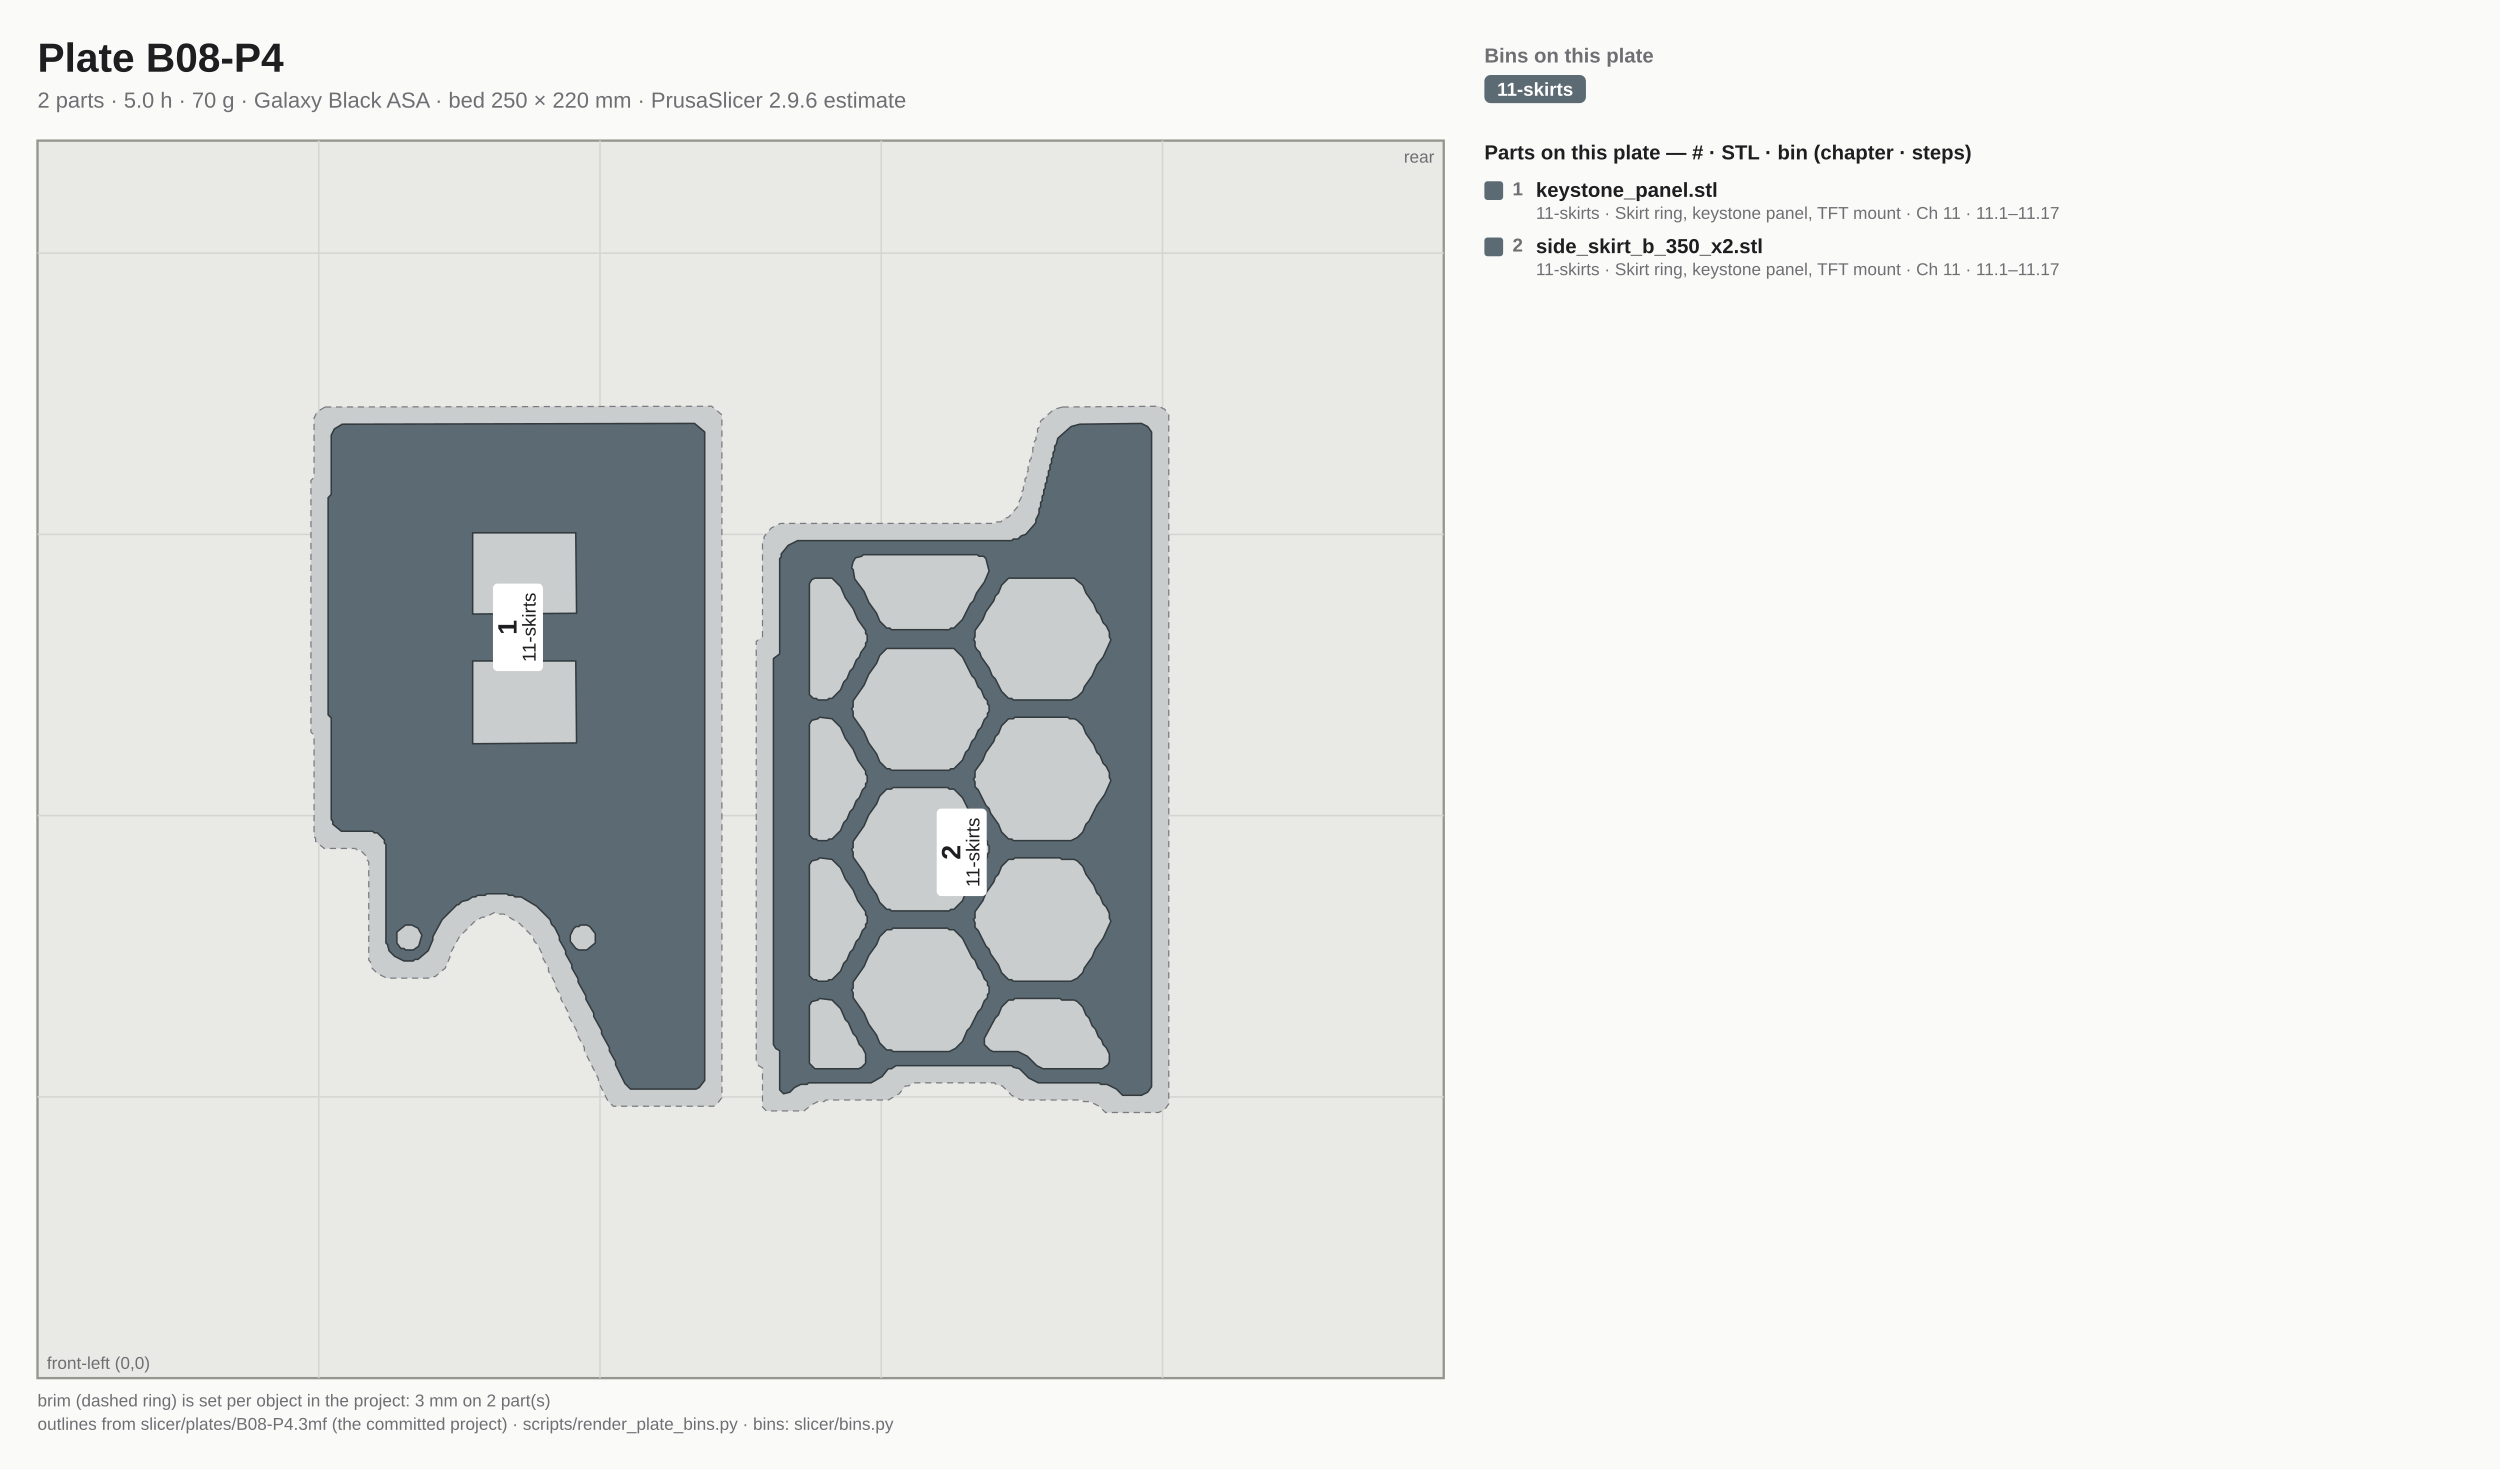
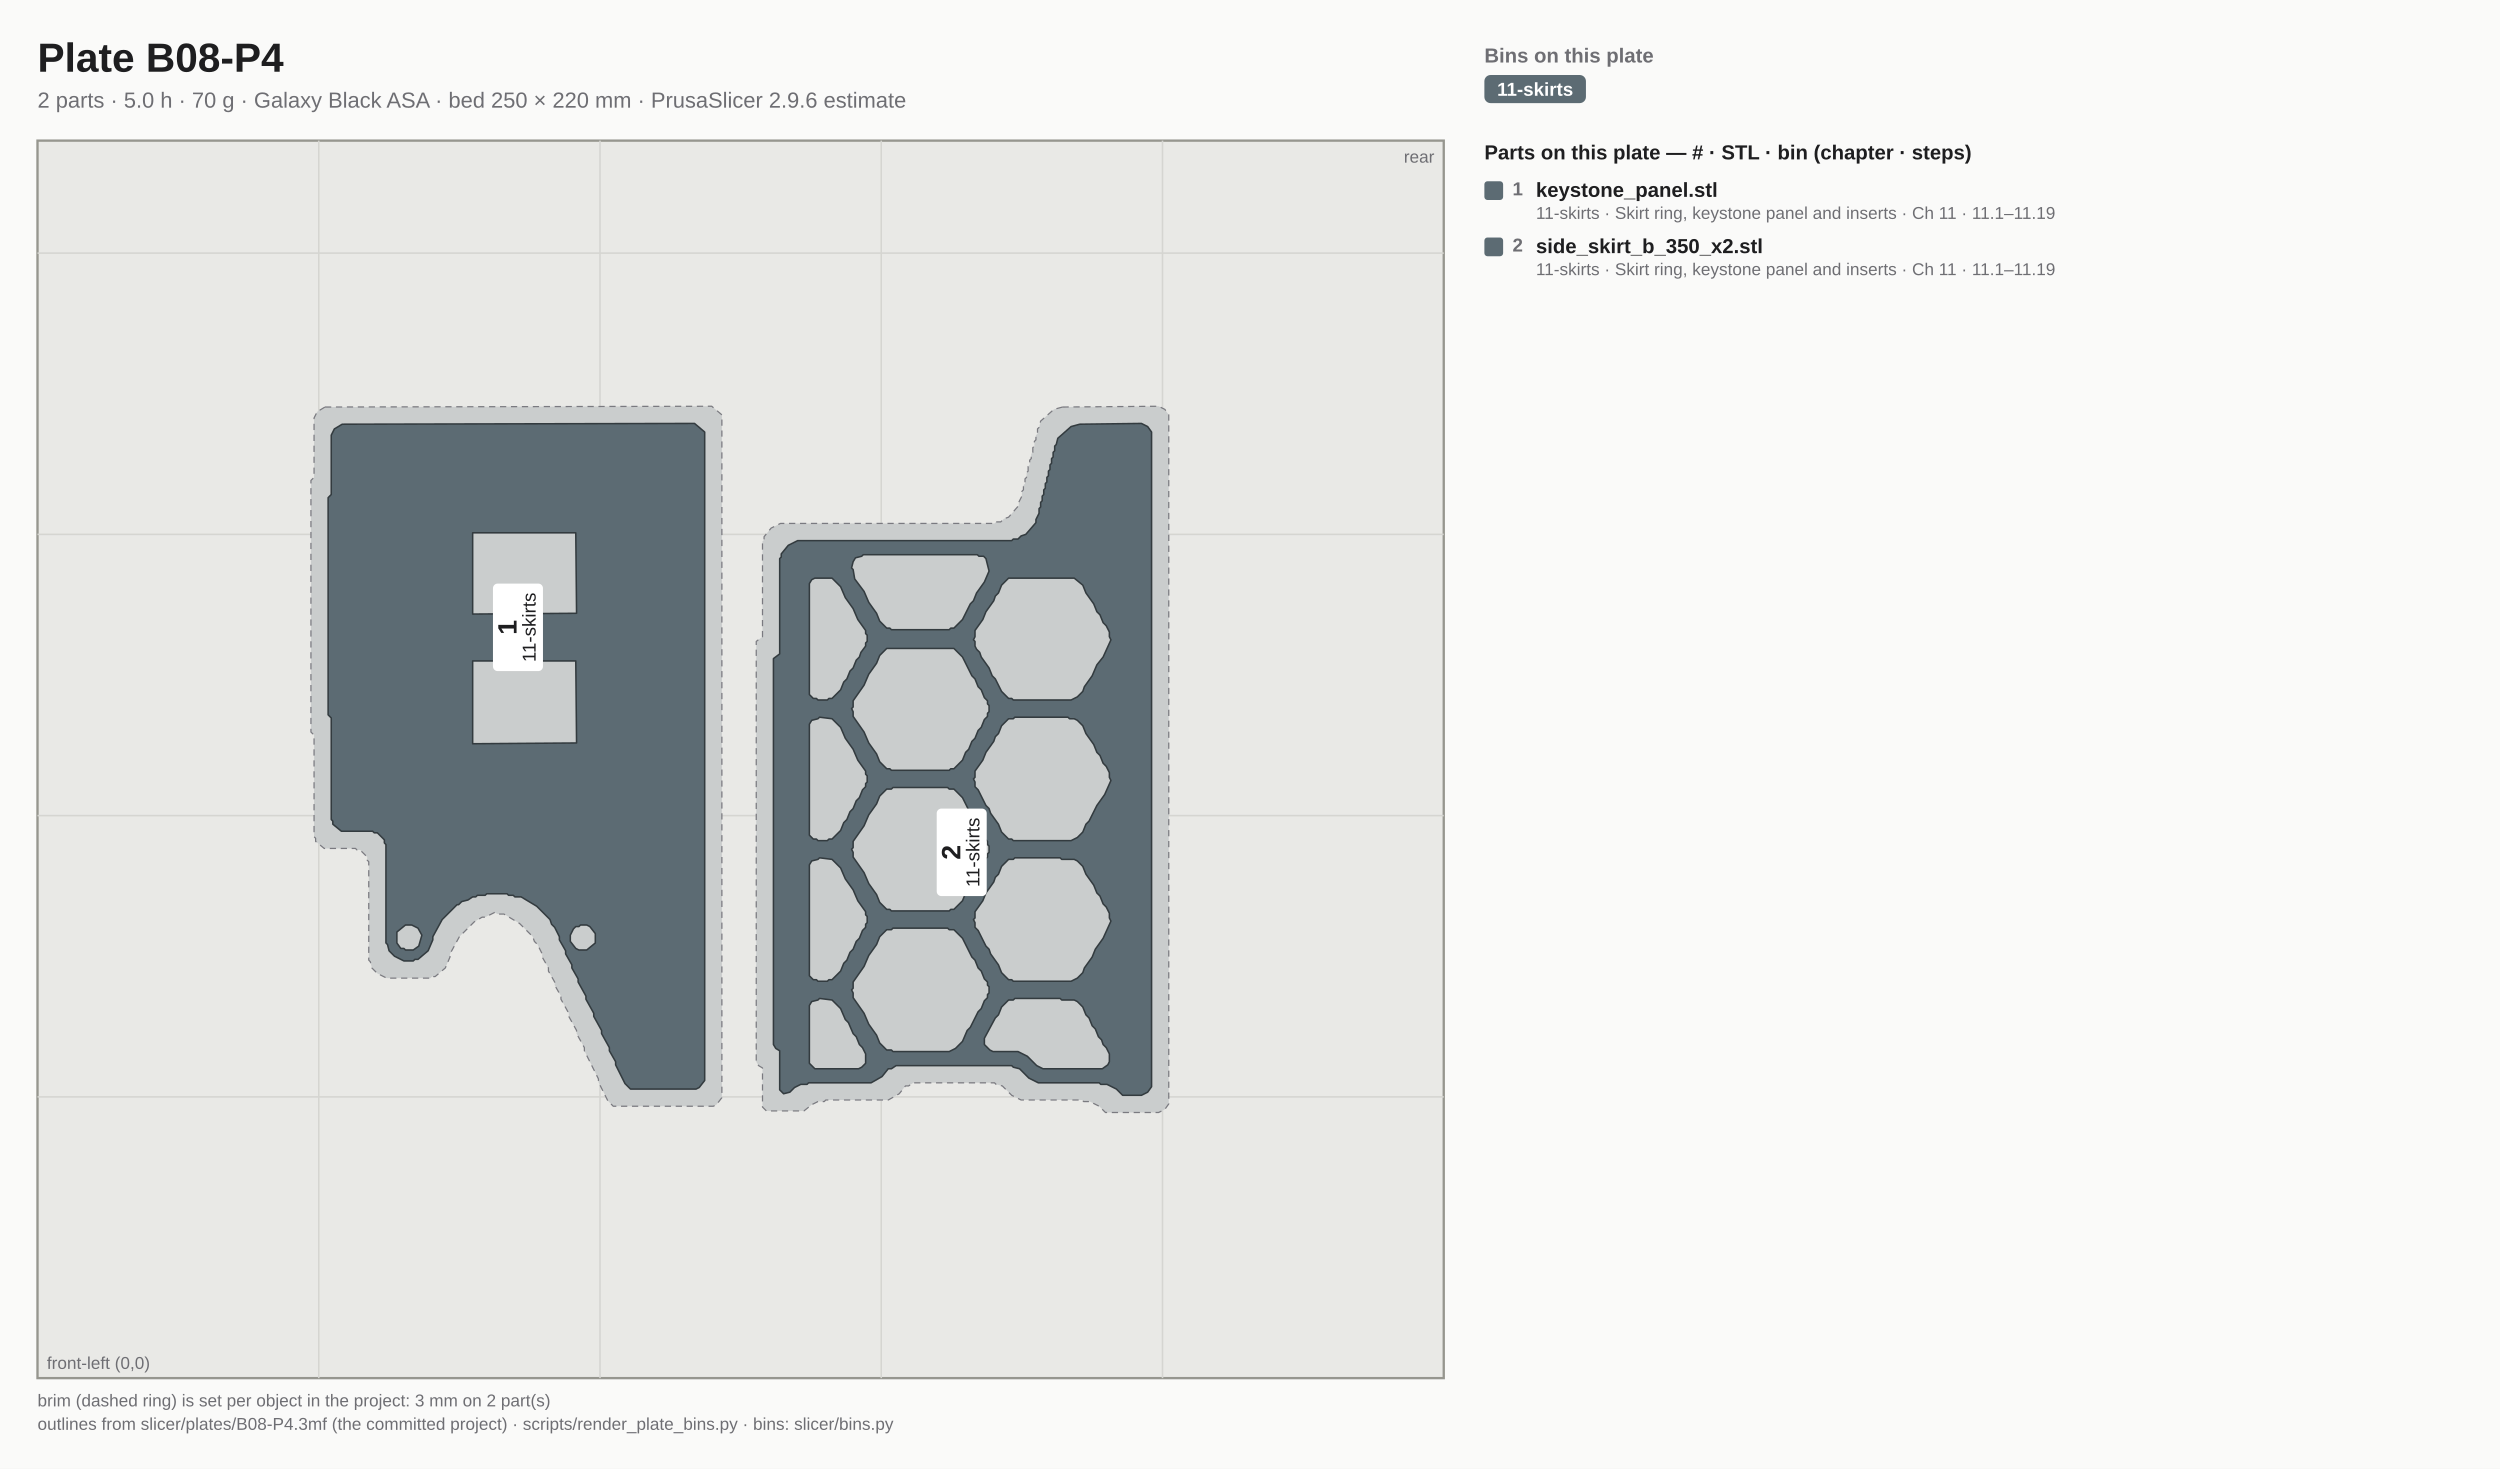
<svg xmlns="http://www.w3.org/2000/svg" width="1600" height="940" viewBox="0 0 1600 940" font-family="Arial, Helvetica, 'DejaVu Sans', sans-serif">
  <rect x="0" y="0" width="1600" height="940" fill="#fafaf9" />
  <text x="24.0" y="45.9" font-size="26" fill="#1e1e20" text-anchor="start" font-weight="bold">Plate B08-P4</text>
  <text x="24.0" y="68.9" font-size="14" fill="#6e6e73" text-anchor="start">2 parts  ·  5.0 h  ·  70 g  ·  Galaxy Black ASA  ·  bed 250 × 220 mm  ·  PrusaSlicer 2.9.6 estimate</text>
  <rect x="24.0" y="90.0" width="900.0" height="792.0" fill="#e9e9e6" stroke="#96968f" stroke-width="1.5" />
  <line x1="204.0" y1="90.0" x2="204.0" y2="882.0" stroke="#d5d5d1" stroke-width="1.0" />
  <line x1="384.0" y1="90.0" x2="384.0" y2="882.0" stroke="#d5d5d1" stroke-width="1.0" />
  <line x1="564.0" y1="90.0" x2="564.0" y2="882.0" stroke="#d5d5d1" stroke-width="1.0" />
  <line x1="744.0" y1="90.0" x2="744.0" y2="882.0" stroke="#d5d5d1" stroke-width="1.0" />
  <line x1="24.0" y1="702.0" x2="924.0" y2="702.0" stroke="#d5d5d1" stroke-width="1.0" />
  <line x1="24.0" y1="522.0" x2="924.0" y2="522.0" stroke="#d5d5d1" stroke-width="1.0" />
  <line x1="24.0" y1="342.0" x2="924.0" y2="342.0" stroke="#d5d5d1" stroke-width="1.0" />
  <line x1="24.0" y1="162.0" x2="924.0" y2="162.0" stroke="#d5d5d1" stroke-width="1.0" />
  <text x="30.0" y="876.1" font-size="11" fill="#6e6e73" text-anchor="start">front-left (0,0)</text>
  <text x="918.0" y="104.1" font-size="11" fill="#6e6e73" text-anchor="end">rear</text>
  <path d="M680.0,260.5 741.5,260.0 745.5,262.0 748.0,265.5 748.0,706.5 745.5,710.0 741.5,712.0 707.5,712.0 703.5,708.0 697.5,705.0 693.5,705.0 692.5,704.0 653.5,704.0 647.5,701.0 641.5,695.0 637.5,694.0 636.5,693.0 584.5,693.0 581.5,695.0 579.5,695.0 575.5,700.0 568.5,704.0 528.5,704.0 527.5,705.0 523.5,705.0 519.5,707.0 514.5,711.0 490.5,711.0 488.0,708.5 488.0,683.5 485.5,682.0 484.0,679.5 484.0,410.5 488.0,407.5 488.0,346.5 489.0,345.5 489.0,343.5 493.5,338.0 499.5,335.0 636.5,335.0 637.5,334.0 640.5,334.0 642.5,332.0 645.5,331.0 652.0,323.5 652.0,321.5 654.0,317.5 654.0,314.5 655.0,313.5 655.0,310.5 656.0,309.5 656.0,306.5 657.0,305.5 657.0,302.5 658.0,301.5 658.0,298.5 659.0,297.5 659.0,294.5 660.0,293.5 660.0,290.5 661.0,289.5 661.0,286.5 662.0,285.5 662.0,282.5 663.0,281.5 663.0,278.5 664.0,277.5 664.0,274.5 665.0,273.5 666.0,269.5 674.5,262.0Z" fill-rule="evenodd" fill="#cacdcd" stroke="#7a7a80" stroke-width="0.8" stroke-linejoin="round" stroke-dasharray="4 3" />
  <path d="M208.0,260.5 455.5,260.0 462.0,265.5 462.0,702.5 458.5,707.0 456.5,708.0 392.5,708.0 389.0,704.5 383.0,692.5 383.0,690.5 374.0,672.5 374.0,670.5 369.0,661.5 369.0,659.5 364.0,650.5 364.0,648.5 359.0,639.5 359.0,637.5 355.0,630.5 355.0,628.5 351.0,621.5 351.0,619.5 347.0,612.5 347.0,610.5 344.0,604.5 342.0,602.5 341.0,599.5 332.5,591.0 322.5,585.0 318.5,585.0 316.5,584.0 310.5,587.0 308.5,587.0 303.5,590.0 294.0,599.5 288.0,610.5 288.0,612.5 285.0,619.5 278.5,625.0 276.5,625.0 275.5,626.0 247.5,626.0 241.5,623.0 238.0,619.5 237.0,615.5 236.0,614.5 236.0,551.5 235.0,550.5 235.0,548.5 230.5,544.0 228.5,544.0 227.5,543.0 207.5,543.0 202.0,538.5 202.0,536.5 201.0,535.5 201.0,470.5 199.0,468.5 199.0,307.5 201.0,305.5 201.0,267.5 203.0,263.5Z" fill-rule="evenodd" fill="#cacdcd" stroke="#7a7a80" stroke-width="0.8" stroke-linejoin="round" stroke-dasharray="4 3" />
  <path d="M691.0,271.5 730.5,271.0 734.5,273.0 737.0,276.5 737.0,695.5 734.5,699.0 730.5,701.0 718.5,701.0 714.5,697.0 708.5,694.0 704.5,694.0 703.5,693.0 664.5,693.0 658.5,690.0 652.5,684.0 648.5,683.0 647.5,682.0 573.5,682.0 570.5,684.0 568.5,684.0 564.5,689.0 557.5,693.0 517.5,693.0 516.5,694.0 512.5,694.0 508.5,696.0 505.5,699.0 501.5,700.0 499.0,697.5 499.0,672.5 496.5,671.0 495.0,668.5 495.0,421.5 499.0,418.5 499.0,357.5 500.0,356.5 500.0,354.5 504.5,349.0 510.5,346.0 647.5,346.0 648.5,345.0 651.5,345.0 653.5,343.0 656.5,342.0 663.0,334.5 663.0,332.5 665.0,328.5 665.0,325.5 666.0,324.5 666.0,321.5 667.0,320.5 667.0,317.5 668.0,316.5 668.0,313.5 669.0,312.5 669.0,309.5 670.0,308.5 670.0,305.5 671.0,304.5 671.0,301.5 672.0,300.5 672.0,297.5 673.0,296.5 673.0,293.5 674.0,292.5 674.0,289.5 675.0,288.5 675.0,285.5 676.0,284.5 677.0,280.5 685.5,273.0Z M552.5,355.0 551.5,356.0 547.5,357.0 546.0,359.5 545.0,363.5 546.0,364.5 547.0,370.5 553.0,378.5 556.0,385.5 561.0,392.5 563.0,397.5 567.5,402.0 569.5,402.0 570.5,403.0 607.5,403.0 608.5,402.0 610.5,402.0 616.0,396.5 621.0,386.5 623.0,384.5 625.0,379.5 630.0,372.5 633.0,365.5 631.0,357.5 629.5,356.0 626.5,356.0 625.5,355.0Z M521.5,370.0 519.5,371.0 518.0,373.5 518.0,444.5 520.5,447.0 522.5,447.0 523.5,448.0 529.5,448.0 530.5,447.0 532.5,447.0 538.0,441.5 540.0,436.5 542.0,434.5 544.0,429.5 546.0,427.5 548.0,422.5 550.0,420.5 551.0,417.5 554.0,413.5 554.0,411.5 555.0,410.5 555.0,406.5 554.0,405.5 554.0,403.5 549.0,396.5 546.0,389.5 541.0,382.5 538.0,375.5 532.5,370.0Z M645.5,370.0 641.0,374.5 639.0,379.5 637.0,381.5 636.0,384.5 631.0,391.5 629.0,396.5 624.0,403.5 624.0,407.5 623.0,409.5 624.0,410.5 624.0,413.5 625.0,415.5 627.0,417.5 628.0,420.5 633.0,427.5 635.0,432.5 637.0,434.5 641.0,442.5 645.5,447.0 647.5,447.0 648.5,448.0 685.5,448.0 689.5,446.0 693.0,442.5 694.0,439.5 699.0,432.5 702.0,425.5 706.0,420.5 711.0,409.5 710.0,407.5 710.0,404.5 708.0,400.5 706.0,398.5 704.0,393.5 702.0,391.5 700.0,386.5 695.0,379.5 693.0,374.5 687.5,370.0Z M567.5,415.0 563.0,419.5 561.0,424.5 556.0,431.5 553.0,438.5 546.0,448.5 546.0,452.5 545.0,453.5 546.0,455.5 546.0,458.5 553.0,468.5 556.0,475.5 561.0,482.5 563.0,487.5 567.5,492.0 569.5,492.0 570.5,493.0 607.5,493.0 608.5,492.0 610.5,492.0 616.0,486.5 618.0,481.5 620.0,479.5 622.0,474.5 624.0,472.5 626.0,467.5 628.0,465.5 630.0,460.5 632.0,458.5 632.0,456.5 633.0,455.5 633.0,451.5 632.0,450.5 632.0,448.5 630.0,446.5 628.0,441.5 626.0,439.5 624.0,434.5 622.0,432.5 616.0,420.5 610.5,415.0Z M524.5,459.0 523.5,460.0 519.5,461.0 518.0,463.5 518.0,534.5 520.5,537.0 522.5,537.0 523.5,538.0 529.5,538.0 530.5,537.0 532.5,537.0 538.0,531.5 540.0,526.5 542.0,524.5 544.0,519.5 546.0,517.5 548.0,512.5 550.0,510.5 552.0,505.5 554.0,503.5 554.0,501.5 555.0,500.5 555.0,496.5 554.0,495.5 554.0,493.5 549.0,486.5 546.0,479.5 541.0,472.5 538.0,465.5 532.5,460.0Z M649.5,459.0 648.5,460.0 645.5,460.0 641.0,464.5 639.0,469.5 637.0,471.5 636.0,474.5 631.0,481.5 629.0,486.5 624.0,493.5 624.0,497.5 623.0,498.5 624.0,500.5 624.0,503.5 626.0,505.5 631.0,515.5 633.0,517.5 634.0,520.5 639.0,527.5 641.0,532.5 645.5,537.0 647.5,537.0 648.5,538.0 685.5,538.0 689.5,536.0 693.0,532.5 695.0,527.5 697.0,525.5 702.0,515.5 707.0,508.5 711.0,499.5 710.0,497.5 710.0,494.5 708.0,490.5 706.0,488.5 704.0,483.5 702.0,481.5 700.0,476.5 695.0,469.5 693.0,464.5 689.5,461.0 687.5,460.0 684.5,460.0 683.5,459.0Z M571.5,504.0 570.5,505.0 567.5,505.0 563.0,509.5 561.0,514.5 556.0,521.5 553.0,528.5 546.0,538.5 546.0,542.5 545.0,543.5 546.0,545.5 546.0,548.5 553.0,558.5 556.0,565.5 561.0,572.5 563.0,577.5 567.5,582.0 569.5,582.0 570.5,583.0 607.5,583.0 608.5,582.0 610.5,582.0 616.0,576.5 618.0,571.5 620.0,569.5 622.0,564.5 624.0,562.5 626.0,557.5 628.0,555.5 630.0,550.5 632.0,548.5 632.0,546.5 633.0,545.5 633.0,541.5 632.0,540.5 632.0,538.5 630.0,536.5 628.0,531.5 626.0,529.5 624.0,524.5 622.0,522.5 616.0,510.5 610.5,505.0 607.5,505.0 606.5,504.0Z M524.5,549.0 523.5,550.0 519.5,551.0 518.0,553.5 518.0,624.5 520.5,627.0 522.5,627.0 523.5,628.0 529.5,628.0 530.5,627.0 532.5,627.0 538.0,621.5 540.0,616.5 542.0,614.5 544.0,609.5 546.0,607.5 548.0,602.5 550.0,600.5 552.0,595.5 554.0,593.5 554.0,591.5 555.0,590.5 555.0,586.5 554.0,585.5 554.0,583.5 549.0,576.5 546.0,569.5 541.0,562.5 538.0,555.5 532.5,550.0Z M649.5,549.0 648.5,550.0 645.5,550.0 641.0,554.5 639.0,559.5 637.0,561.5 636.0,564.5 631.0,571.5 629.0,576.5 624.0,583.5 624.0,587.5 623.0,588.5 624.0,590.5 624.0,593.5 626.0,595.5 631.0,605.5 633.0,607.5 634.0,610.5 639.0,617.5 641.0,622.5 645.5,627.0 647.5,627.0 648.5,628.0 685.5,628.0 689.5,626.0 693.0,622.5 694.0,619.5 699.0,612.5 701.0,607.5 706.0,600.5 711.0,589.5 710.0,587.5 710.0,584.5 708.0,580.5 706.0,578.5 704.0,573.5 702.0,571.5 700.0,566.5 695.0,559.5 693.0,554.5 689.5,551.0 687.5,550.0 679.5,550.0 678.5,549.0Z M571.5,594.0 570.5,595.0 567.5,595.0 563.0,599.5 561.0,604.5 556.0,611.5 553.0,618.5 546.0,628.5 546.0,632.5 545.0,633.5 546.0,635.5 546.0,638.5 553.0,648.5 556.0,655.5 561.0,662.5 563.0,667.5 567.5,672.0 570.5,672.0 571.5,673.0 607.5,673.0 611.5,671.0 616.0,666.5 619.0,659.5 621.0,657.5 626.0,647.5 628.0,645.5 630.0,640.5 632.0,638.5 632.0,636.5 633.0,635.5 633.0,631.5 632.0,630.5 632.0,628.5 630.0,626.5 628.0,621.5 626.0,619.5 624.0,614.5 622.0,612.5 616.0,600.5 610.5,595.0 607.5,595.0 606.5,594.0Z M524.5,639.0 523.5,640.0 519.5,641.0 518.0,643.5 518.0,680.5 521.5,684.0 549.5,684.0 551.5,683.0 554.0,680.5 554.0,674.5 552.0,670.5 550.0,668.5 548.0,663.5 546.0,661.5 543.0,654.5 541.0,652.5 538.0,645.5 532.5,640.0Z M649.5,639.0 648.5,640.0 645.5,640.0 641.0,644.5 639.0,649.5 637.0,651.5 630.0,664.5 630.0,668.5 633.5,672.0 635.5,673.0 651.5,673.0 657.5,676.0 663.5,682.0 667.5,684.0 705.5,684.0 709.0,681.5 710.0,679.5 710.0,674.5 708.0,670.5 706.0,668.5 705.0,665.5 703.0,663.5 701.0,658.5 699.0,656.5 697.0,651.5 695.0,649.5 693.0,644.5 689.5,641.0 687.5,640.0 679.5,640.0 678.5,639.0Z" fill-rule="evenodd" fill="#5c6b73" stroke="#333b3f" stroke-width="1.0" stroke-linejoin="round" />
  <path d="M219.0,271.5 444.5,271.0 451.0,276.5 451.0,691.5 447.5,696.0 445.5,697.0 403.5,697.0 400.0,693.5 394.0,681.5 394.0,679.5 390.0,672.5 390.0,670.5 385.0,661.5 385.0,659.5 380.0,650.5 380.0,648.5 375.0,639.5 375.0,637.5 370.0,628.5 370.0,626.5 366.0,619.5 366.0,617.5 362.0,610.5 362.0,608.5 358.0,601.5 358.0,599.5 355.0,593.5 353.0,591.5 352.0,588.5 343.5,580.0 333.5,574.0 329.5,574.0 328.5,573.0 325.5,573.0 324.5,572.0 311.5,572.0 310.5,573.0 305.5,573.0 304.5,574.0 302.5,574.0 299.5,576.0 295.5,577.0 293.5,579.0 292.5,579.0 283.0,588.5 277.0,599.5 277.0,601.5 274.0,608.5 267.5,614.0 265.5,614.0 264.5,615.0 258.5,615.0 252.5,612.0 249.0,608.5 248.0,604.5 247.0,603.5 247.0,540.5 246.0,539.5 246.0,537.5 241.5,533.0 239.5,533.0 238.5,532.0 218.5,532.0 213.0,527.5 213.0,525.5 212.0,524.5 212.0,459.5 210.0,457.5 210.0,318.5 212.0,316.5 212.0,278.5 214.0,274.5Z M302.5,341.0 302.5,393.0 369.0,392.5 368.5,341.0Z M302.5,423.0 302.5,476.0 369.0,475.5 368.5,423.0Z M259.5,592.0 254.0,596.5 254.0,603.5 256.5,607.0 258.5,607.0 259.5,608.0 264.5,608.0 268.0,605.5 270.0,598.5 267.5,594.0 263.5,592.0Z M371.5,592.0 370.5,593.0 368.5,593.0 367.0,594.5 365.0,598.5 365.0,602.5 368.5,607.0 370.5,608.0 375.5,608.0 381.0,603.5 381.0,597.5 377.5,593.0 375.5,592.0Z" fill-rule="evenodd" fill="#5c6b73" stroke="#333b3f" stroke-width="1.0" stroke-linejoin="round" />
  <rect x="315.5" y="373.5" width="32.0" height="56.0" rx="3.0" fill="#ffffff" />
  <text x="324.5" y="407.6" font-size="17" fill="#1e1e20" text-anchor="middle" font-weight="bold" transform="rotate(-90 324.5 401.5)">1</text>
  <text x="338.5" y="405.8" font-size="12" fill="#1e1e20" text-anchor="middle" transform="rotate(-90 338.5 401.5)">11-skirts</text>
  <rect x="599.5" y="517.5" width="32.0" height="56.0" rx="3.0" fill="#ffffff" />
  <text x="608.5" y="551.6" font-size="17" fill="#1e1e20" text-anchor="middle" font-weight="bold" transform="rotate(-90 608.5 545.5)">2</text>
  <text x="622.5" y="549.8" font-size="12" fill="#1e1e20" text-anchor="middle" transform="rotate(-90 622.5 545.5)">11-skirts</text>
  <text x="950.0" y="40.0" font-size="13" fill="#6e6e73" text-anchor="start" font-weight="bold">Bins on this plate</text>
  <rect x="950.0" y="48.0" width="65.0" height="18.0" rx="4.0" fill="#5c6b73" />
  <text x="982.5" y="61.3" font-size="12" fill="#ffffff" text-anchor="middle" font-weight="bold">11-skirts</text>
  <text x="950.0" y="102.0" font-size="13" fill="#1e1e20" text-anchor="start" font-weight="bold">Parts on this plate  —  # · STL · bin (chapter · steps)</text>
  <rect x="950.0" y="116.0" width="12.0" height="12.0" rx="2.0" fill="#5c6b73" />
  <text x="968.0" y="125.0" font-size="12" fill="#6e6e73" text-anchor="start" font-weight="bold">1</text>
  <text x="983.0" y="126.0" font-size="13" fill="#1e1e20" text-anchor="start" font-weight="bold">keystone_panel.stl</text>
-   <text x="983.0" y="140.1" font-size="11" fill="#6e6e73" text-anchor="start">11-skirts · Skirt ring, keystone panel, TFT mount · Ch 11 · 11.1–11.17</text>
+   <text x="983.0" y="140.1" font-size="11" fill="#6e6e73" text-anchor="start">11-skirts · Skirt ring, keystone panel and inserts · Ch 11 · 11.1–11.19</text>
  <rect x="950.0" y="152.0" width="12.0" height="12.0" rx="2.0" fill="#5c6b73" />
  <text x="968.0" y="161.0" font-size="12" fill="#6e6e73" text-anchor="start" font-weight="bold">2</text>
  <text x="983.0" y="162.0" font-size="13" fill="#1e1e20" text-anchor="start" font-weight="bold">side_skirt_b_350_x2.stl</text>
-   <text x="983.0" y="176.1" font-size="11" fill="#6e6e73" text-anchor="start">11-skirts · Skirt ring, keystone panel, TFT mount · Ch 11 · 11.1–11.17</text>
+   <text x="983.0" y="176.1" font-size="11" fill="#6e6e73" text-anchor="start">11-skirts · Skirt ring, keystone panel and inserts · Ch 11 · 11.1–11.19</text>
  <text x="24.0" y="900.1" font-size="11" fill="#6e6e73" text-anchor="start">brim (dashed ring) is set per object in the project: 3 mm on 2 part(s)</text>
  <text x="24.0" y="915.1" font-size="11" fill="#6e6e73" text-anchor="start">outlines from slicer/plates/B08-P4.3mf (the committed project) · scripts/render_plate_bins.py · bins: slicer/bins.py</text>
</svg>
